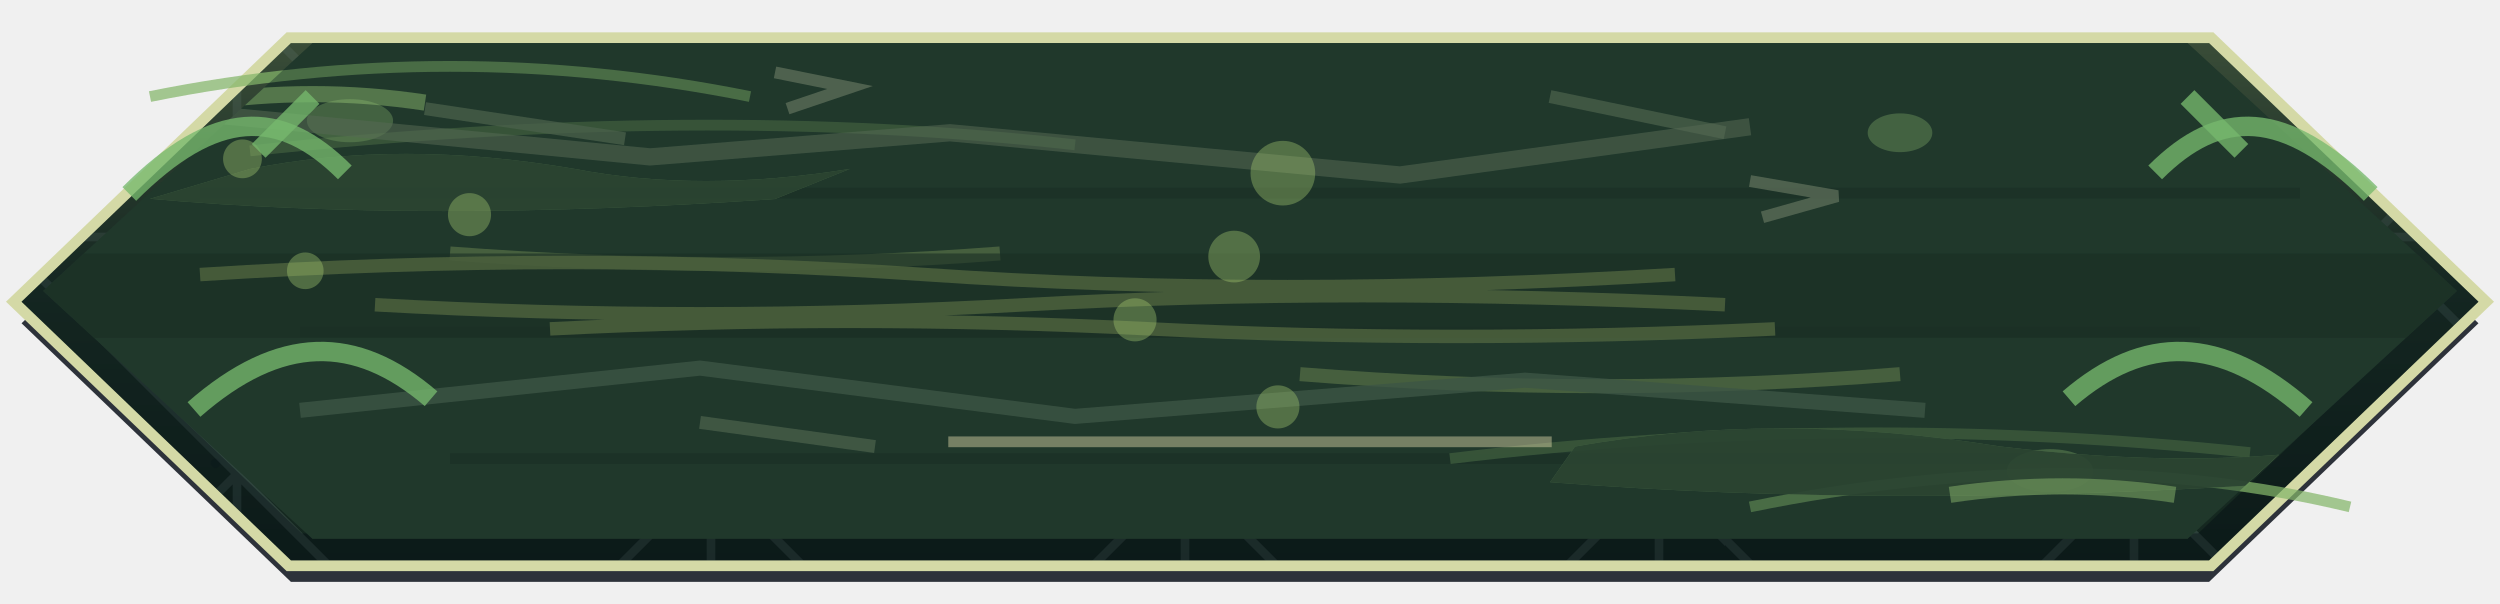
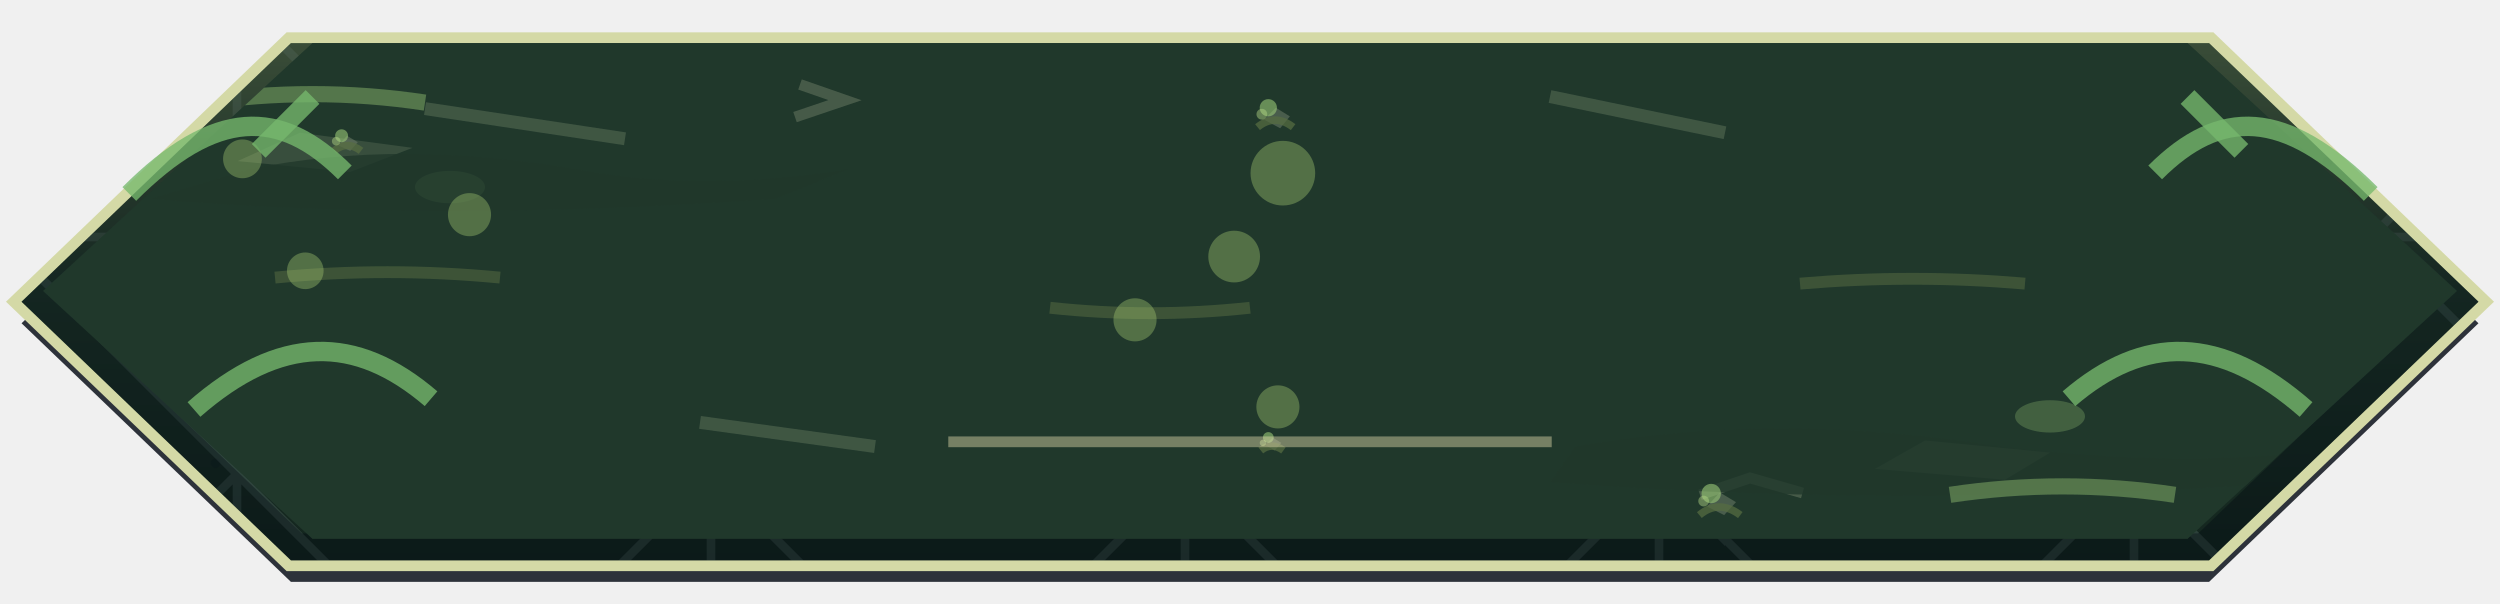
<svg xmlns="http://www.w3.org/2000/svg" width="464" height="112" viewBox="0 0 232 56" role="img" aria-label="M7 secondary-hex-button pressed" data-style="m11-enchanted-forest@0.1.0" data-geometry-shape="wide-hexagon" data-corner-radius="2" data-end-cap-depth="25">
  <defs>
    <linearGradient id="m11-secondary-hex-button-232x56-pressed-plate" x1="0" y1="0" x2="0" y2="1">
      <stop offset="0" stop-color="#5C7650" />
      <stop offset=".48" stop-color="#20382B" />
      <stop offset="1" stop-color="#13251E" />
    </linearGradient>
    <linearGradient id="m11-secondary-hex-button-232x56-pressed-primary" x1="0" y1="0" x2="0" y2="1">
      <stop offset="0" stop-color="#F1E8C8" />
      <stop offset=".45" stop-color="#66D9B2" />
      <stop offset="1" stop-color="#2A856F" />
    </linearGradient>
    <linearGradient id="m11-secondary-hex-button-232x56-pressed-energy" x1="0" y1="0" x2="1" y2="0">
      <stop offset="0" stop-color="#B8E0A5" stop-opacity="0" />
      <stop offset=".5" stop-color="#B8E0A5" stop-opacity=".86" />
      <stop offset="1" stop-color="#B8E0A5" stop-opacity="0" />
    </linearGradient>
    <pattern id="m11-secondary-hex-button-232x56-pressed-grain" width="28" height="28" patternUnits="userSpaceOnUse">
      <circle cx="5" cy="7" r=".6" fill="#FFFFFF" fill-opacity=".12" />
      <circle cx="20" cy="15" r=".45" fill="#061321" fill-opacity=".2" />
    </pattern>
    <pattern id="m11-secondary-hex-button-232x56-pressed-plate-pattern" width="44" height="44" patternUnits="userSpaceOnUse">
      <path d="M0 22H44M22 0V44M0 22L22 0 44 22 22 44Z" fill="none" stroke="#D8FBFF" stroke-opacity=".12" stroke-width=".8" />
    </pattern>
    <mask id="m11-secondary-hex-button-232x56-pressed-mask">
      <path d="M27 4H205L230 28L205 52H27L2 28Z" fill="white" />
    </mask>
  </defs>
  <g opacity="1">
    <g id="m11-secondary-hex-button-232x56-pressed-outer-shadow" data-layer="outer-shadow" transform="translate(0 2)">
      <path d="M27 4H205L230 28L205 52H27L2 28Z" fill="#020812" opacity=".82" />
    </g>
    <g id="m11-secondary-hex-button-232x56-pressed-connected-depth" data-layer="connected-depth" transform="translate(0 1)">
      <path d="M27 4H205L230 28L205 52H27L2 28Z" fill="#071522" opacity=".9" />
    </g>
    <g id="m11-secondary-hex-button-232x56-pressed-outer-frame" data-layer="outer-frame">
      <path d="M27 4H205L230 28L205 52H27L2 28Z" fill="#071421" stroke="#D4D9A6" stroke-width="2" stroke-linejoin="miter" />
    </g>
    <g id="m11-secondary-hex-button-232x56-pressed-inner-plate-fill" data-layer="inner-plate-fill">
      <path d="M27 4H205L230 28L205 52H27L2 28Z" fill="url(#m11-secondary-hex-button-232x56-pressed-plate)" />
    </g>
    <g id="m11-secondary-hex-button-232x56-pressed-surface-grain" data-layer="surface-grain" data-material-source="m8-ice-grain" mask="url(#m11-secondary-hex-button-232x56-pressed-mask)">
      <rect width="232" height="56" fill="url(#m11-secondary-hex-button-232x56-pressed-grain)" />
    </g>
    <g id="m11-secondary-hex-button-232x56-pressed-surface-pattern" data-layer="surface-pattern" data-material-source="m8-crystal-facet-pattern" mask="url(#m11-secondary-hex-button-232x56-pressed-mask)">
      <rect width="232" height="56" fill="url(#m11-secondary-hex-button-232x56-pressed-plate-pattern)" />
    </g>
    <g id="m11-secondary-hex-button-232x56-pressed-side-bevel-shade" data-layer="side-bevel-shade" mask="url(#m11-secondary-hex-button-232x56-pressed-mask)">
      <path d="M27 4H205L230 28L205 52H27L2 28Z" fill="none" stroke="#020812" stroke-opacity=".38" stroke-width="5" />
    </g>
    <g id="m11-secondary-hex-button-232x56-pressed-top-bevel-highlight" data-layer="top-bevel-highlight" mask="url(#m11-secondary-hex-button-232x56-pressed-mask)">
      <path d="M35 10H197" stroke="#FFFFFF" stroke-opacity=".55" stroke-width="3" stroke-linecap="square" />
    </g>
    <g id="m11-secondary-hex-button-232x56-pressed-cold-edge-accent" data-layer="cold-edge-accent" data-material-source="m8-cold-edge-accent" mask="url(#m11-secondary-hex-button-232x56-pressed-mask)">
      <rect x="25" y="8" width="182" height="8" fill="url(#m11-secondary-hex-button-232x56-pressed-energy)" />
    </g>
    <g id="m11-secondary-hex-button-232x56-pressed-ornament-decal" data-layer="ornament-decal" data-material-source="m7-ornament-marks" mask="url(#m11-secondary-hex-button-232x56-pressed-mask)">
      <path d="M33 43h16M183 43h16" stroke="#E6FCFF" stroke-opacity=".5" stroke-width="2" />
    </g>
    <g id="m11-secondary-hex-button-material-stack" data-layer="forest-material-stack" data-material-families="weathered-stone,dark-wood,moss-lichen">
      <path d="M29 4H203L228 27L203 50H29L4 27Z" fill="#20382B" />
-       <path d="M18.56 17.92H213.44M27.84 30.8H204.16M41.76 42.56H190.24" stroke="#182E24" stroke-width="1" stroke-opacity=".82" />
-       <path d="M23.2 14Q64.96 9.52 99.76 13.44M134.56 42.56Q171.68 38.08 208.8 42" fill="none" stroke="#4D6E45" stroke-width="1" stroke-opacity=".9" />
-       <path d="M13.92 8.96Q41.76 3.36 69.6 8.96M162.4 47.04Q192.56 40.88 218.08 47.04" fill="none" stroke="#84B66A" stroke-width="1" stroke-opacity=".72" />
    </g>
-     <g id="m11-secondary-hex-button-material-detail" data-layer="forest-material-detail" data-material-channels="stone-chips,wood-grain,moss-mask">
+     <g id="m11-secondary-hex-button-material-detail" data-layer="forest-material-detail" data-material-channels="stone-chips,wood-grain,moss-mask" data-detail-scale="component">
      <path d="M39.44 10.08l18.56 2.8M143.84 8.96l16.24 3.36M64.96 39.2l16.24 2.24" stroke="#6B8063" stroke-width="1.2" stroke-opacity=".72" />
-       <path d="M41.76 23.52q25.52 1.96 51.04 0M120.64 34.72q27.84 2.24 55.68 0" fill="none" stroke="#789356" stroke-width="1.3" stroke-opacity=".75" />
-       <g fill="#9BCB78" fill-opacity=".5">
-         <ellipse cx="32.48" cy="11.2" rx="4" ry="2" />
-         <ellipse cx="190.24" cy="43.68" rx="4" ry="2" />
-         <ellipse cx="176.32" cy="12.32" rx="3" ry="1.8" />
-       </g>
    </g>
    <g id="m11-secondary-hex-button-material-face-depth" data-layer="forest-material-face-depth" data-material-source="shared-face-geometry">
      <clipPath id="m11-secondary-hex-button-face-clip">
        <path d="M29 4H203L228 27L203 50H29L4 27Z" />
      </clipPath>
      <g clip-path="url(#m11-secondary-hex-button-face-clip)">
        <g data-layer="forest-weathered-stone">
-           <path d="M13.92 10.08l46.4 4.48 27.84 -2.24 41.76 3.92 32.48 -4.48" fill="none" stroke="#7C8D70" stroke-width="1.6" stroke-opacity=".55" />
-           <path d="M27.84 38.08l37.12 -3.92 34.8 4.48 41.76 -3.36 37.12 2.8" fill="none" stroke="#526B56" stroke-width="1.4" stroke-opacity=".8" />
-           <path d="M71.92 6.72l6.96 1.4 -5.8 1.96M162.4 16.8l8.12 1.4 -6.96 1.96" fill="none" stroke="#9BA687" stroke-width="1.1" stroke-opacity=".65" />
+           <path d="M27.84 12.32l10.44 1.4 -5.8 2.24 -10.44 -1.008ZM178.64 40.88l11.6 1.12 -4.176 2.52 -12.064 -1.008Z" fill="#7C8D70" fill-opacity=".45" />
+           <path d="M74.24 7.84l4.176 1.456 -4.64 1.568M157.76 45.92l4.64 -1.568 4.872 1.4" fill="none" stroke="#9BA687" stroke-width="1" stroke-opacity=".55" />
        </g>
        <g data-layer="forest-dark-wood-grain">
-           <path d="M0 23.52H232V31.36H0Z" fill="#17291F" fill-opacity=".62" />
-           <path d="M18.56 25.48q34.8 -2.24 67.28 0t69.6 0M34.8 28.28q30.16 1.68 60.32 0t64.96 0M51.04 30.52q27.84 -1.4 55.68 0t58 0" fill="none" stroke="#72854C" stroke-width="1.25" stroke-opacity=".8" />
+           <path d="M25.52 25.76q10.44 -1.008 20.88 0M97.44 28.56q9.28 1.008 18.56 0M167.04 26.32q10.44 -0.896 20.88 0" fill="none" stroke="#72854C" stroke-width="1.1" stroke-opacity=".62" />
        </g>
-         <g data-layer="forest-moss-growth-mask" fill="#9BCB78" fill-opacity=".62">
-           <path d="M23.2 15.68q13.92 -2.8 30.16 0q11.6 2.24 25.52 -.01l-6.96 2.8q-32.48 2.24 -58 -.02Z" />
-           <path d="M146.16 41.44q18.56 -3.36 39.44 -.01q18.56 2.24 32.48 -.03l-4.64 3.36q-37.12 2.52 -69.6 -.01Z" />
+         <g data-layer="forest-moss-growth-mask" fill="#9BCB78" fill-opacity=".48">
+           <ellipse cx="41.76" cy="17.36" rx="3.248" ry="1.5" />
+           <ellipse cx="190.24" cy="38.64" rx="3.248" ry="1.5" />
        </g>
      </g>
    </g>
    <g id="m11-secondary-hex-button-material-restraint" data-layer="forest-material-restraint" data-restraint="edge-anchored-low-opacity">
      <clipPath id="m11-secondary-hex-button-restraint-clip">
        <path d="M29 4H203L228 27L203 50H29L4 27Z" />
      </clipPath>
      <g clip-path="url(#m11-secondary-hex-button-restraint-clip)">
        <path d="M0 0H232V56H0Z" fill="#20382B" fill-opacity=".42" />
        <g data-layer="forest-moss-edge-anchor" fill="#20382B" fill-opacity=".78">
          <path d="M23.2 15.68q13.92 -2.8 30.16 0q11.6 2.24 25.52 -.01l-6.96 2.8q-32.48 2.24 -58 -.02Z" />
          <path d="M146.16 41.44q18.56 -3.36 39.44 -.01q18.56 2.24 32.48 -.03l-4.64 3.36q-37.12 2.52 -69.6 -.01Z" />
        </g>
        <path d="M18.56 9.52q10.44 -1.568 20.88 0M180.96 45.92q10.44 -1.568 20.88 0" fill="none" stroke="#9BCB78" stroke-width="1.5" stroke-opacity=".42" />
+       </g>
+     </g>
+     <g id="m11-secondary-hex-button-authored-material-clusters" data-layer="forest-authored-material-clusters" data-variation-seed="51731" data-cluster-count="4" data-cluster-scale="component">
+       <clipPath id="m11-secondary-hex-button-cluster-clip">
+         <path d="M29 4H203L228 27L203 50H29L4 27Z" />
+       </clipPath>
+       <g clip-path="url(#m11-secondary-hex-button-cluster-clip)">
+         <g data-layer="forest-authored-cluster" data-material-families="stone,wood,moss" transform="translate(118.7 10.7)">
+           <path d="M-1.4 0.4l1.1 -1.1l1.3 0.8l-0.9 1.1Z" fill="#71806A" fill-opacity=".52" />
+           <path d="M-2.0 1.1q1.6 -1.3 3.3 0" fill="none" stroke="#566D42" stroke-width="0.7" stroke-opacity=".72" />
+           <circle cx="-1.0" cy="-0.7" r="0.8" fill="#9BCB78" fill-opacity=".58" />
+           <circle cx="-1.6" cy="-0.1" r="0.5" fill="#B5D887" fill-opacity=".45" />
+         </g>
+         <g data-layer="forest-authored-cluster" data-material-families="stone,wood,moss" transform="translate(32.5 13.2)">
+           <path d="M-1.1 0.3l0.8 -0.9l1.0 0.6l-0.7 0.8Z" fill="#71806A" fill-opacity=".52" />
+           <path d="M-1.5 0.8q1.2 -1.0 2.5 0" fill="none" stroke="#566D42" stroke-width="0.7" stroke-opacity=".72" />
+           <circle cx="-0.8" cy="-0.6" r="0.6" fill="#9BCB78" fill-opacity=".58" />
+           <circle cx="-1.3" cy="-0.1" r="0.4" fill="#B5D887" fill-opacity=".45" />
+         </g>
+         <g data-layer="forest-authored-cluster" data-material-families="stone,wood,moss" transform="translate(118.3 41.1)">
+           <path d="M-0.9 0.2l0.7 -0.7l0.8 0.5l-0.6 0.7Z" fill="#71806A" fill-opacity=".52" />
+           <path d="M-1.3 0.7q1.0 -0.8 2.1 0" fill="none" stroke="#566D42" stroke-width="0.7" stroke-opacity=".72" />
+           <circle cx="-0.6" cy="-0.5" r="0.5" fill="#9BCB78" fill-opacity=".58" />
+           <circle cx="-1.1" cy="-0.0" r="0.3" fill="#B5D887" fill-opacity=".45" />
+         </g>
+         <g data-layer="forest-authored-cluster" data-material-families="stone,wood,moss" transform="translate(160.0 46.6)">
+           <path d="M-1.6 0.4l1.2 -1.3l1.5 0.9l-1.1 1.2Z" fill="#71806A" fill-opacity=".52" />
+           <path d="M-2.3 1.2q1.8 -1.5 3.8 0" fill="none" stroke="#566D42" stroke-width="0.7" stroke-opacity=".72" />
+           <circle cx="-1.2" cy="-0.8" r="0.9" fill="#9BCB78" fill-opacity=".58" />
+           <circle cx="-1.9" cy="-0.1" r="0.5" fill="#B5D887" fill-opacity=".45" />
+         </g>
      </g>
    </g>
    <g id="m11-secondary-hex-button-moss-variation" data-layer="forest-variation" data-variation-seed="51731" data-variation-baseline="false" fill="#A6CC72" fill-opacity=".38">
      <circle cx="119.05" cy="16.07" r="3.0" />
      <circle cx="114.53" cy="23.81" r="2.4" />
      <circle cx="22.50" cy="14.74" r="1.8" />
      <circle cx="43.57" cy="19.92" r="2.0" />
      <circle cx="105.33" cy="29.68" r="2.0" />
      <circle cx="118.59" cy="37.76" r="2.0" />
      <circle cx="28.33" cy="25.13" r="1.7" />
    </g>
    <g id="m11-secondary-hex-button-leaf-vine-ornament" data-layer="forest-ornament" data-ornament="leaf-vine" data-ornament-count="4" fill="none" stroke="#76B86D" stroke-opacity=".78" stroke-width="1.8">
      <path d="M12 18c8-8 14-8 20-2M220 18c-8-8-14-8-20-2M18 38c8-7 15-7 22-1M214 38c-8-7-15-7-22-1" />
      <path d="M24 14l5-5M208 14l-5-5" />
    </g>
    <g id="m11-secondary-hex-button-parchment-typography" data-layer="forest-typography" data-typography-preset="m11-parchment-sage-action" data-semantic-text="required">
      <path d="M88 41h56" stroke="#EDE3B4" stroke-opacity=".42" />
    </g>
    <g id="m11-enchanted-forest-secondary-hex-button-content" data-layer="content" data-slot="editable-secondary-hex-button-content" data-safe-x="39" data-safe-y="10" data-safe-width="154" data-safe-height="38" />
  </g>
</svg>
